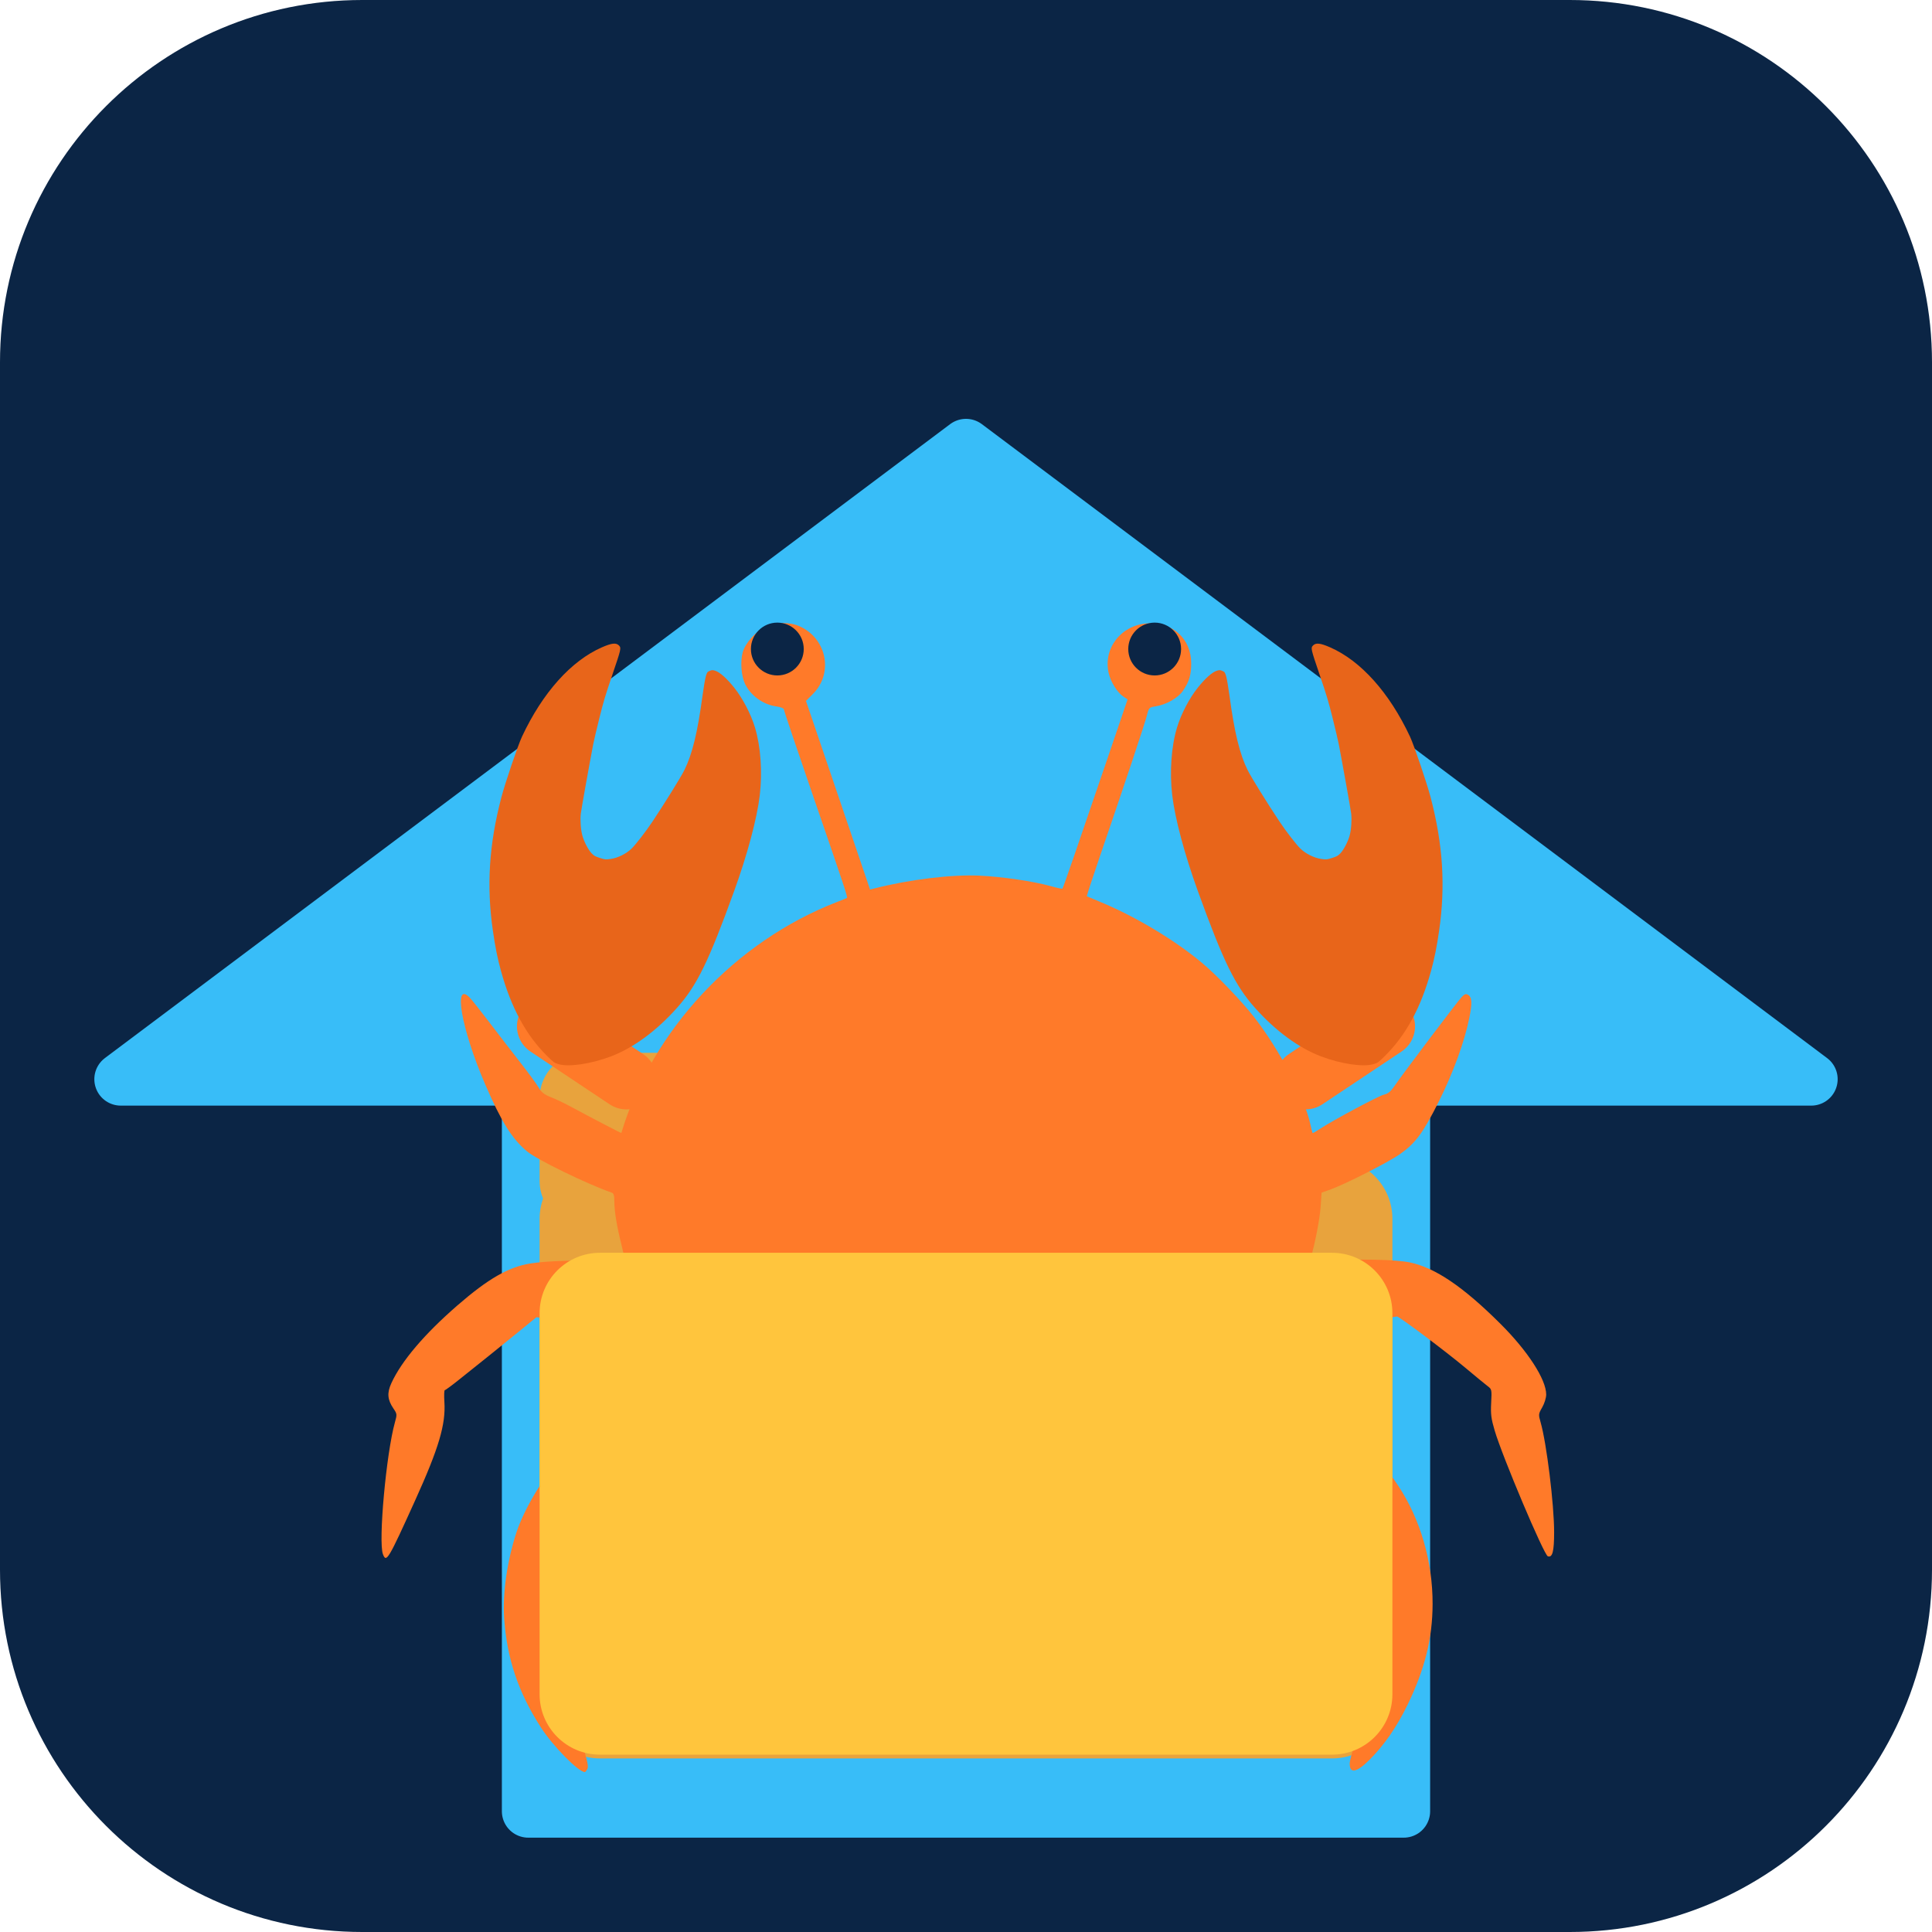
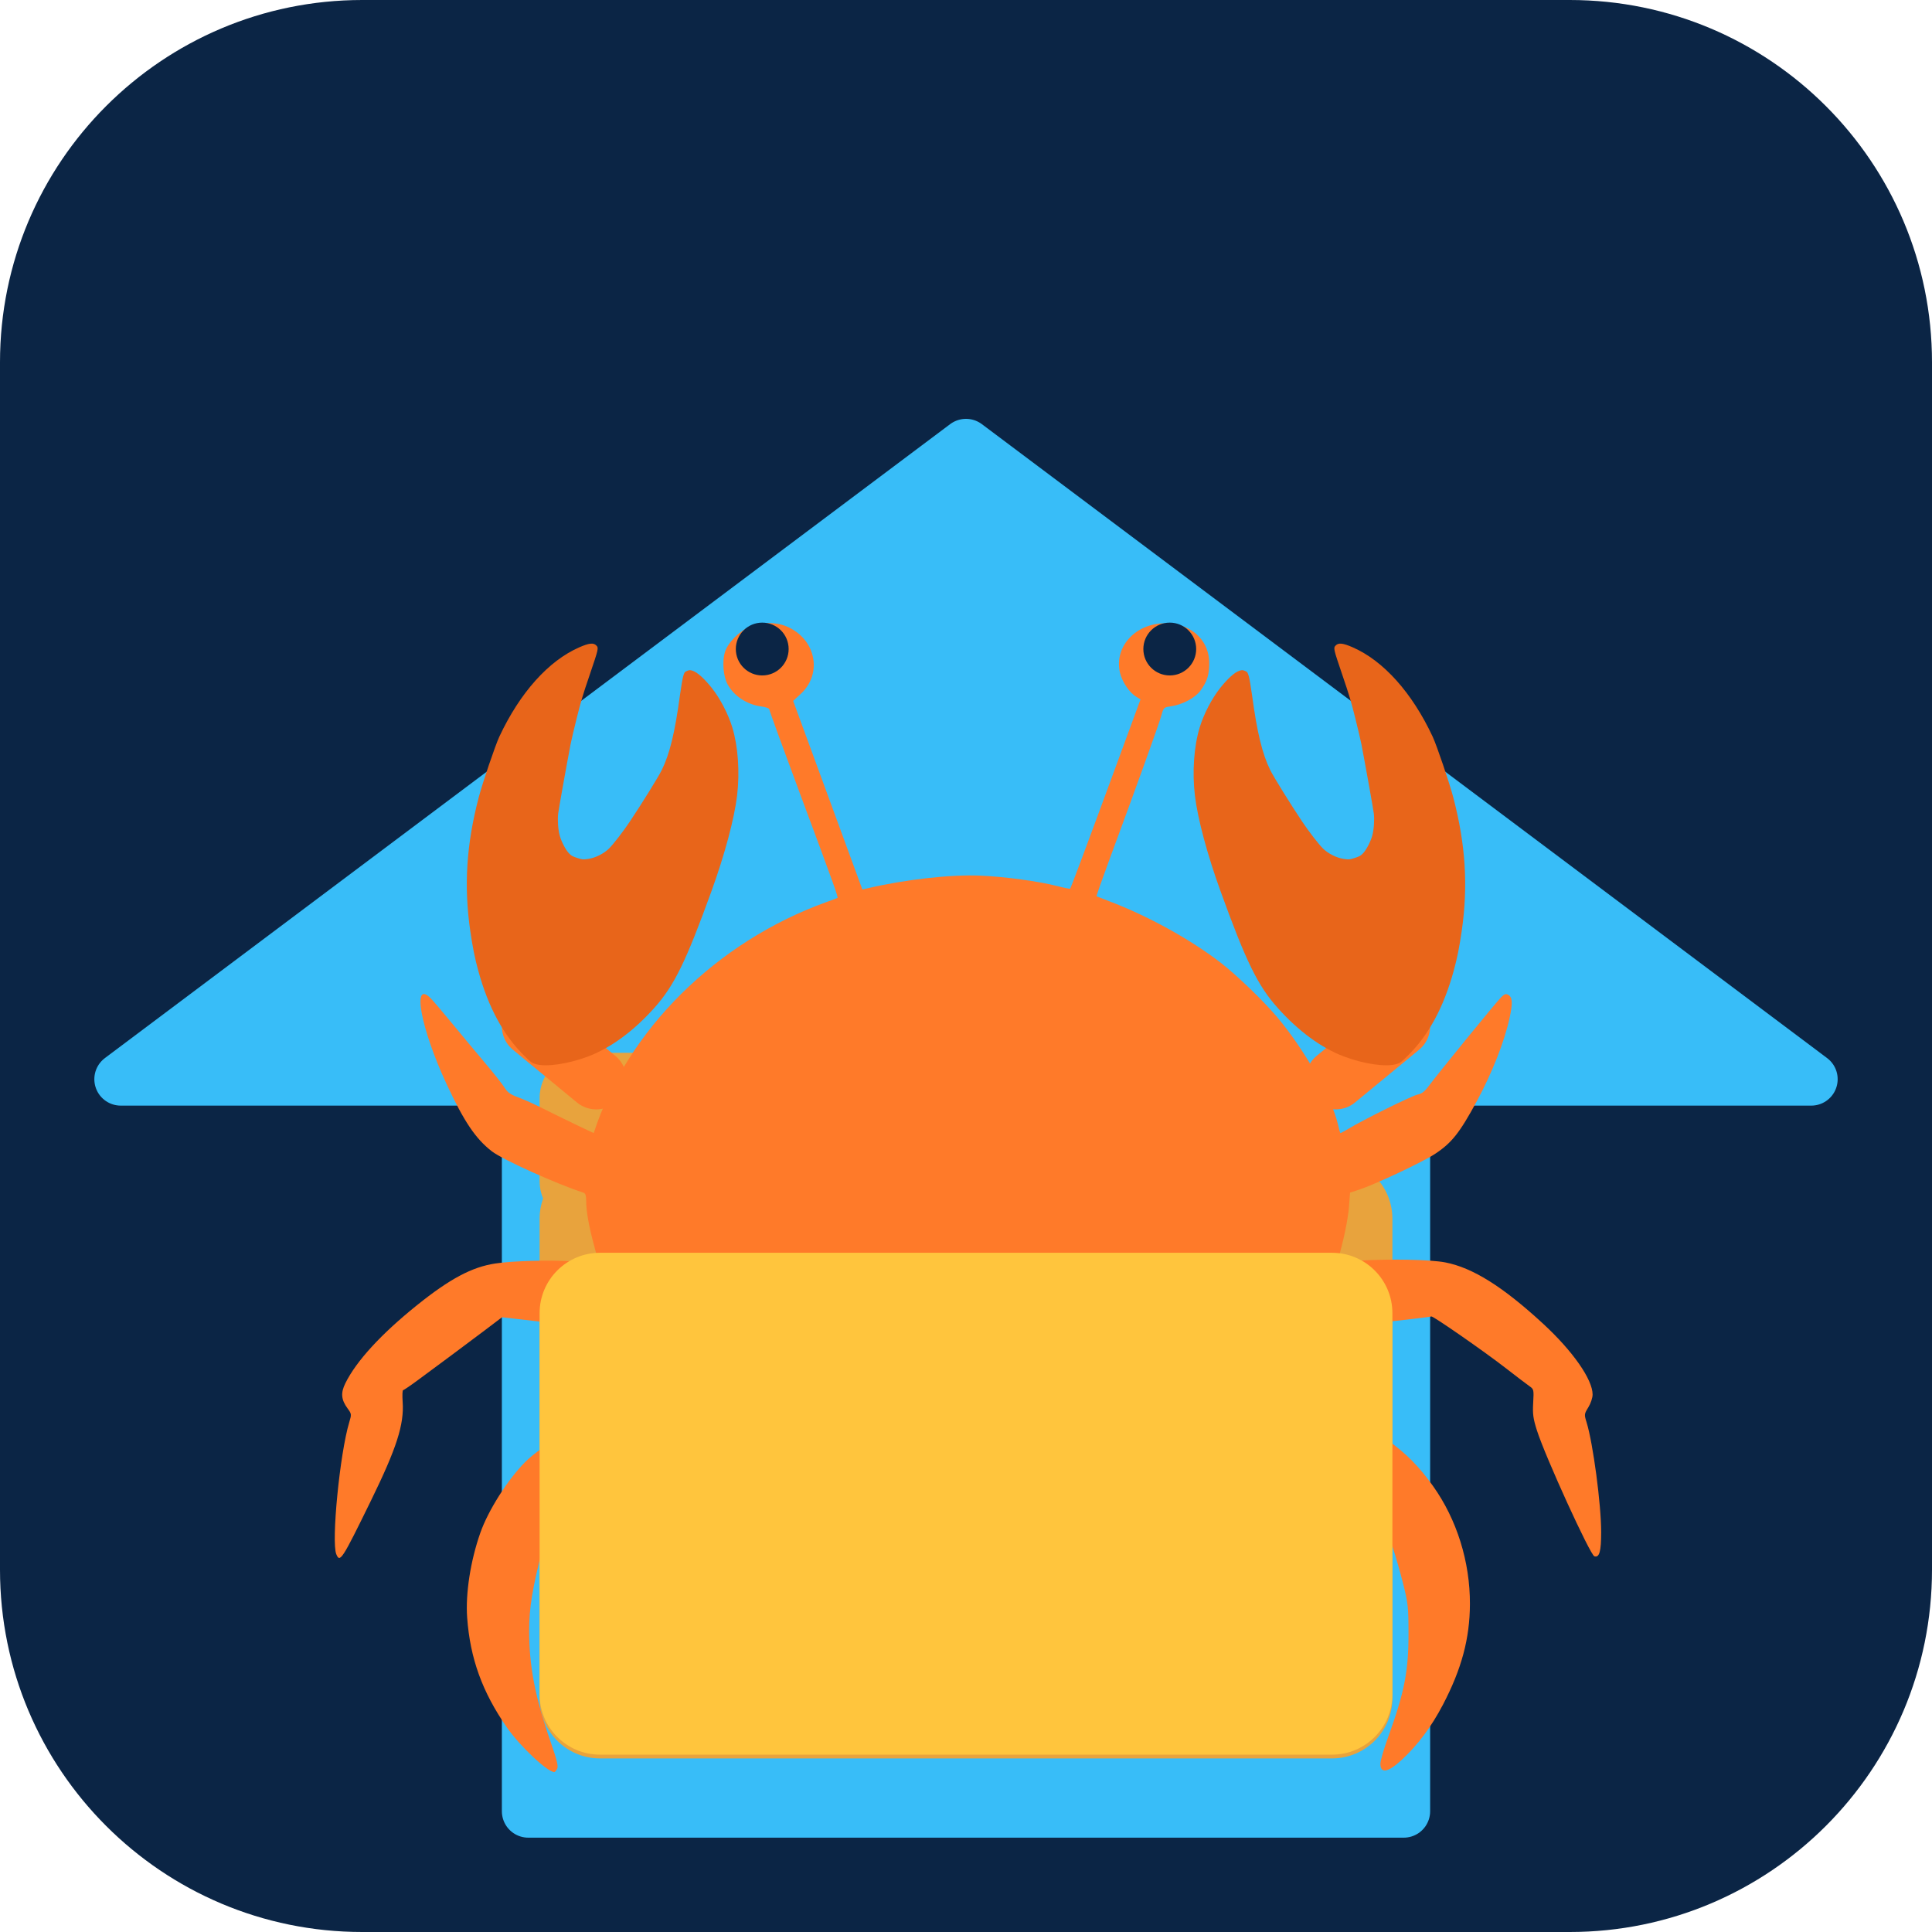
<svg xmlns="http://www.w3.org/2000/svg" viewBox="0 0 512 512" width="512" height="512">
  <rect x="0" y="0" width="512" height="512" rx="96" fill="#0B2545" />
  <path d="M256 118 L480 286 H372 V480 H140 V286 H32 Z" fill="#38BDF8" stroke="#38BDF8" stroke-width="14" stroke-linejoin="round" />
  <rect x="143" y="279" width="99" height="46" rx="12" fill="#E8A33D" />
  <rect x="143" y="307" width="226" height="159" rx="16" fill="#E8A33D" />
-   <g fill="#FF7A29" transform="translate(41.0,108.0) scale(0.42)">
+   <g fill="#FF7A29" transform="translate(23.8,108.0) scale(0.4536,0.42)">
    <path d="M 385.462 138.366 C 379.171 141.295, 372.670 148.536, 371.011 154.462 C 369.417 160.155, 370.091 169.384, 372.461 174.320 C 376.090 181.881, 383.914 187.478, 392.497 188.655 C 395.017 189, 397 189.805, 397 190.484 C 397 191.150, 405.365 215.951, 415.588 245.598 C 434.707 301.039, 437.365 309.029, 436.818 309.430 C 436.643 309.559, 433.800 310.711, 430.500 311.990 C 366.087 336.965, 313.856 392.911, 294.429 457.738 C 294.363 457.959, 275.367 448.061, 261.500 440.580 C 258.200 438.800, 253.025 436.357, 250 435.151 C 245.755 433.460, 243.998 432.083, 242.301 429.120 C 241.091 427.007, 235.910 419.929, 230.788 413.390 C 225.666 406.850, 217.024 395.650, 211.582 388.500 C 206.141 381.350, 200.550 374.262, 199.158 372.750 C 187.944 360.570, 193.332 391.879, 208.494 427 C 218.707 450.657, 225.407 461.394, 234.912 469.332 C 241.183 474.570, 272.891 490.027, 288.250 495.333 C 289.587 495.794, 290.002 497.066, 290.008 500.719 C 290.018 507.229, 291.548 516.507, 294.639 528.802 C 296.064 534.468, 297.065 539.223, 296.865 539.368 C 296.664 539.514, 290.200 539.240, 282.500 538.760 C 267.511 537.825, 247.349 538.411, 236.975 540.081 C 223.284 542.286, 210.353 549.727, 191 566.536 C 170.154 584.642, 155.713 601.648, 149.314 615.626 C 146.491 621.792, 146.838 626.009, 150.628 631.594 C 152.941 635.002, 152.972 635.294, 151.567 640.310 C 146.085 659.878, 141.017 715.653, 144.006 723.516 C 146.141 729.131, 147.301 727.193, 164.362 689.500 C 179.264 656.580, 183.691 641.674, 182.781 627.495 C 182.517 623.373, 182.638 620, 183.050 620 C 183.462 620, 187.584 616.962, 192.210 613.250 C 196.836 609.538, 205.319 602.753, 211.060 598.173 C 216.802 593.593, 225.853 586.280, 231.173 581.921 L 240.846 573.997 264.460 576.953 C 277.448 578.580, 294.618 580.466, 302.614 581.145 L 317.154 582.381 318.971 585.940 C 321.545 590.982, 331.523 604.808, 335.779 609.232 C 337.754 611.284, 339.174 613.113, 338.935 613.297 C 338.696 613.480, 330.721 617.537, 321.214 622.311 C 290.891 637.538, 263.891 654.938, 254.255 665.464 C 244.108 676.547, 232.734 695.965, 228.167 710 C 222.413 727.684, 219.444 748.299, 220.461 763.500 C 222.189 789.296, 229.299 810.516, 243.704 832.870 C 251.337 844.713, 267.380 861, 271.415 861 C 271.698 861, 272.411 860.101, 272.999 859.002 C 273.849 857.413, 273.043 853.808, 269.059 841.390 C 260.102 813.468, 256.639 793.916, 256.682 771.500 C 256.710 757.347, 258.484 745.638, 264.564 719.500 C 266.483 711.250, 268.250 703.585, 268.491 702.466 C 268.750 701.266, 270.793 699.527, 273.476 698.224 C 275.977 697.009, 286.612 690.397, 297.110 683.531 C 307.608 676.665, 321.891 668.157, 328.849 664.625 C 335.807 661.092, 348.047 654.887, 356.049 650.836 L 370.598 643.470 379.549 649.271 C 402.879 664.390, 434.871 677.472, 462.071 683.014 C 485.105 687.709, 520.167 689.441, 541.500 686.939 C 580.997 682.306, 615.172 670.020, 646.363 649.237 C 653.342 644.587, 657.666 642.290, 658.382 642.853 C 659.459 643.700, 664.647 646.473, 690.500 660.017 C 707.751 669.055, 732.751 684.426, 754.613 699.436 C 755.874 700.302, 756.977 702.452, 757.347 704.767 C 757.688 706.902, 759.348 713.115, 761.036 718.574 C 762.723 724.033, 765.524 734.575, 767.259 742 C 770.174 754.474, 770.416 756.868, 770.437 773.500 C 770.468 797.352, 768.037 810.718, 758.530 838.958 C 756.039 846.360, 754 853.871, 754 855.649 C 754 862.151, 758.426 861.308, 766.492 853.268 C 775.798 843.991, 783.798 832.427, 790.542 818.500 C 801.458 795.959, 806.241 776.706, 806.317 755 C 806.410 728.313, 798.661 701.559, 784.733 680.478 C 769.184 656.944, 754.138 645.561, 709.250 623.375 C 697.563 617.599, 688 612.695, 688 612.478 C 688 612.261, 691.188 608.128, 695.084 603.292 C 698.980 598.456, 703.811 591.740, 705.820 588.367 L 709.472 582.233 716.986 581.575 C 728.627 580.554, 783.374 573.959, 783.809 573.525 C 784.439 572.894, 814.562 595.480, 827 605.909 C 833.325 611.212, 839.675 616.433, 841.111 617.510 C 843.640 619.407, 843.708 619.736, 843.277 627.984 C 842.904 635.124, 843.260 637.951, 845.480 645.484 C 850.341 661.983, 876.568 724.023, 879.028 724.843 C 881.959 725.820, 883 721.812, 882.999 709.559 C 882.997 692.105, 878.237 653.429, 874.481 640.350 C 873.048 635.358, 873.079 635.066, 875.489 630.850 C 876.900 628.381, 877.981 624.891, 877.988 622.779 C 878.019 613.305, 866.398 595.344, 849.088 578.109 C 825.583 554.707, 807.960 542.774, 791.930 539.407 C 783.308 537.596, 759.702 537.090, 741.116 538.318 L 728.731 539.136 729.406 536.818 C 732.184 527.283, 735.128 512.017, 735.652 504.435 L 736.277 495.371 741.389 493.577 C 750.732 490.298, 778.394 476.259, 785.763 471.057 C 795.625 464.095, 800.293 457.750, 810.375 437.609 C 819.322 419.734, 826.445 400.196, 829.465 385.248 C 831.385 375.748, 831.211 372.147, 828.761 370.613 C 827.367 369.740, 826.546 370.018, 824.628 372.012 C 822.050 374.691, 787.478 420.457, 782.207 428.169 C 779.868 431.590, 778.145 433.016, 775.758 433.504 C 772.540 434.162, 743.599 449.626, 735.130 455.212 C 732.727 456.797, 730.670 457.960, 730.559 457.797 C 730.449 457.634, 729.815 455.050, 729.152 452.056 C 725.377 435.020, 709.458 404.776, 693.593 384.500 C 685.565 374.240, 669.933 357.989, 660.695 350.300 C 642.913 335.500, 618.065 320.704, 595.500 311.478 C 591.650 309.904, 588.351 308.515, 588.168 308.393 C 587.986 308.270, 591.514 297.444, 596.008 284.335 C 611.695 238.581, 624.748 199.461, 626.032 194.352 C 627.281 189.382, 627.467 189.182, 631.413 188.571 C 638.285 187.508, 645.704 183.296, 648.845 178.675 C 652.770 172.901, 654 168.759, 654 161.318 C 654 145.776, 642.098 135.080, 626.078 136.227 C 609.695 137.399, 598.429 151.934, 601.896 167.426 C 603.194 173.224, 607.404 179.908, 611.414 182.536 L 613.868 184.143 600.526 223.322 C 582.638 275.850, 573.194 303.140, 572.748 303.585 C 572.546 303.788, 569.257 303.076, 565.440 302.003 C 554.660 298.974, 534.798 296.042, 520.500 295.369 C 502.881 294.539, 476.355 297.768, 453.932 303.472 L 451.364 304.126 431.150 244.621 L 410.936 185.116 415.312 180.741 C 428.384 167.669, 424.127 145.822, 407 138.079 C 400.668 135.216, 391.978 135.331, 385.462 138.366" />
  </g>
  <rect x="143" y="332" width="226" height="133" rx="16" fill="#FFC53D" />
  <g stroke="#FF7A29" stroke-width="16" stroke-linecap="round">
-     <line x1="166" y1="286" x2="145" y2="272" />
-     <line x1="346" y1="286" x2="367" y2="272" />
+     <line x1="158" y1="286" x2="141" y2="272" />
+     <line x1="354" y1="286" x2="371" y2="272" />
  </g>
-   <g fill="#E8651A" transform="translate(45,-62) rotate(-72 100 322) translate(48.0,242.4) scale(0.1688)">
+   <g fill="#E8651A" transform="translate(39,-62) rotate(-72 100 322) translate(48.0,242.4) scale(0.1688)">
    <path d="M 560 314.076 C 483.768 318.510, 420.715 334.684, 356.694 366.225 C 333.385 377.708, 318.172 386.270, 301 397.568 C 251.168 430.355, 216.846 466.498, 196.195 507.934 C 189.792 520.783, 189.502 521.676, 189.552 528.434 C 189.676 545.154, 205.550 577.232, 226.700 603.500 C 250.292 632.801, 286.518 658.814, 331 678.393 C 373.978 697.310, 414.908 703.127, 533 707.103 C 593.897 709.153, 652.607 706.060, 688.500 698.910 C 724.745 691.690, 761.992 676.622, 787.500 658.859 C 805.650 646.221, 825.001 626.545, 836.697 608.837 C 847.111 593.069, 853 579.766, 853 572.009 C 853 567.919, 852.479 566.449, 850.077 563.766 C 847.288 560.649, 846.843 560.506, 840.327 560.629 C 836.572 560.700, 823.375 562.600, 811 564.851 C 751.886 575.603, 717.535 578.203, 689.358 574.057 C 677.568 572.323, 629.875 560.604, 597.352 551.451 C 579.354 546.386, 555.134 537.705, 546.841 533.347 C 536.604 527.968, 526.364 517.539, 521.342 507.378 C 517.738 500.085, 517.501 499.044, 517.509 490.552 C 517.517 482.525, 517.845 480.878, 520.400 476.006 C 523.819 469.485, 534.127 458.985, 542.500 453.493 C 550.506 448.242, 564.664 442.519, 574.500 440.559 C 581.318 439.200, 648.028 429.995, 683.500 425.519 C 689.550 424.755, 708.675 423.150, 726 421.951 C 753.305 420.062, 762.816 419.845, 797.420 420.324 C 840.024 420.913, 841.440 420.783, 843.970 416.055 C 847.006 410.383, 844.180 404.018, 833.067 391.500 C 798.020 352.020, 736.577 324.849, 661 315.409 C 645.952 313.529, 583.554 312.706, 560 314.076" />
  </g>
-   <g fill="#E8651A" transform="translate(512,0) scale(-1,1) translate(45,-62) rotate(-72 100 322) translate(48.0,242.4) scale(0.1688)">
+   <g fill="#E8651A" transform="translate(512,0) scale(-1,1) translate(39,-62) rotate(-72 100 322) translate(48.0,242.4) scale(0.1688)">
    <path d="M 560 314.076 C 483.768 318.510, 420.715 334.684, 356.694 366.225 C 333.385 377.708, 318.172 386.270, 301 397.568 C 251.168 430.355, 216.846 466.498, 196.195 507.934 C 189.792 520.783, 189.502 521.676, 189.552 528.434 C 189.676 545.154, 205.550 577.232, 226.700 603.500 C 250.292 632.801, 286.518 658.814, 331 678.393 C 373.978 697.310, 414.908 703.127, 533 707.103 C 593.897 709.153, 652.607 706.060, 688.500 698.910 C 724.745 691.690, 761.992 676.622, 787.500 658.859 C 805.650 646.221, 825.001 626.545, 836.697 608.837 C 847.111 593.069, 853 579.766, 853 572.009 C 853 567.919, 852.479 566.449, 850.077 563.766 C 847.288 560.649, 846.843 560.506, 840.327 560.629 C 836.572 560.700, 823.375 562.600, 811 564.851 C 751.886 575.603, 717.535 578.203, 689.358 574.057 C 677.568 572.323, 629.875 560.604, 597.352 551.451 C 579.354 546.386, 555.134 537.705, 546.841 533.347 C 536.604 527.968, 526.364 517.539, 521.342 507.378 C 517.738 500.085, 517.501 499.044, 517.509 490.552 C 517.517 482.525, 517.845 480.878, 520.400 476.006 C 523.819 469.485, 534.127 458.985, 542.500 453.493 C 550.506 448.242, 564.664 442.519, 574.500 440.559 C 581.318 439.200, 648.028 429.995, 683.500 425.519 C 689.550 424.755, 708.675 423.150, 726 421.951 C 753.305 420.062, 762.816 419.845, 797.420 420.324 C 840.024 420.913, 841.440 420.783, 843.970 416.055 C 847.006 410.383, 844.180 404.018, 833.067 391.500 C 798.020 352.020, 736.577 324.849, 661 315.409 C 645.952 313.529, 583.554 312.706, 560 314.076" />
  </g>
-   <circle cx="206" cy="172" r="7" fill="#0B2545" />
-   <circle cx="306" cy="172" r="7" fill="#0B2545" />
+   <circle cx="202" cy="172" r="7" fill="#0B2545" />
+   <circle cx="310" cy="172" r="7" fill="#0B2545" />
</svg>
